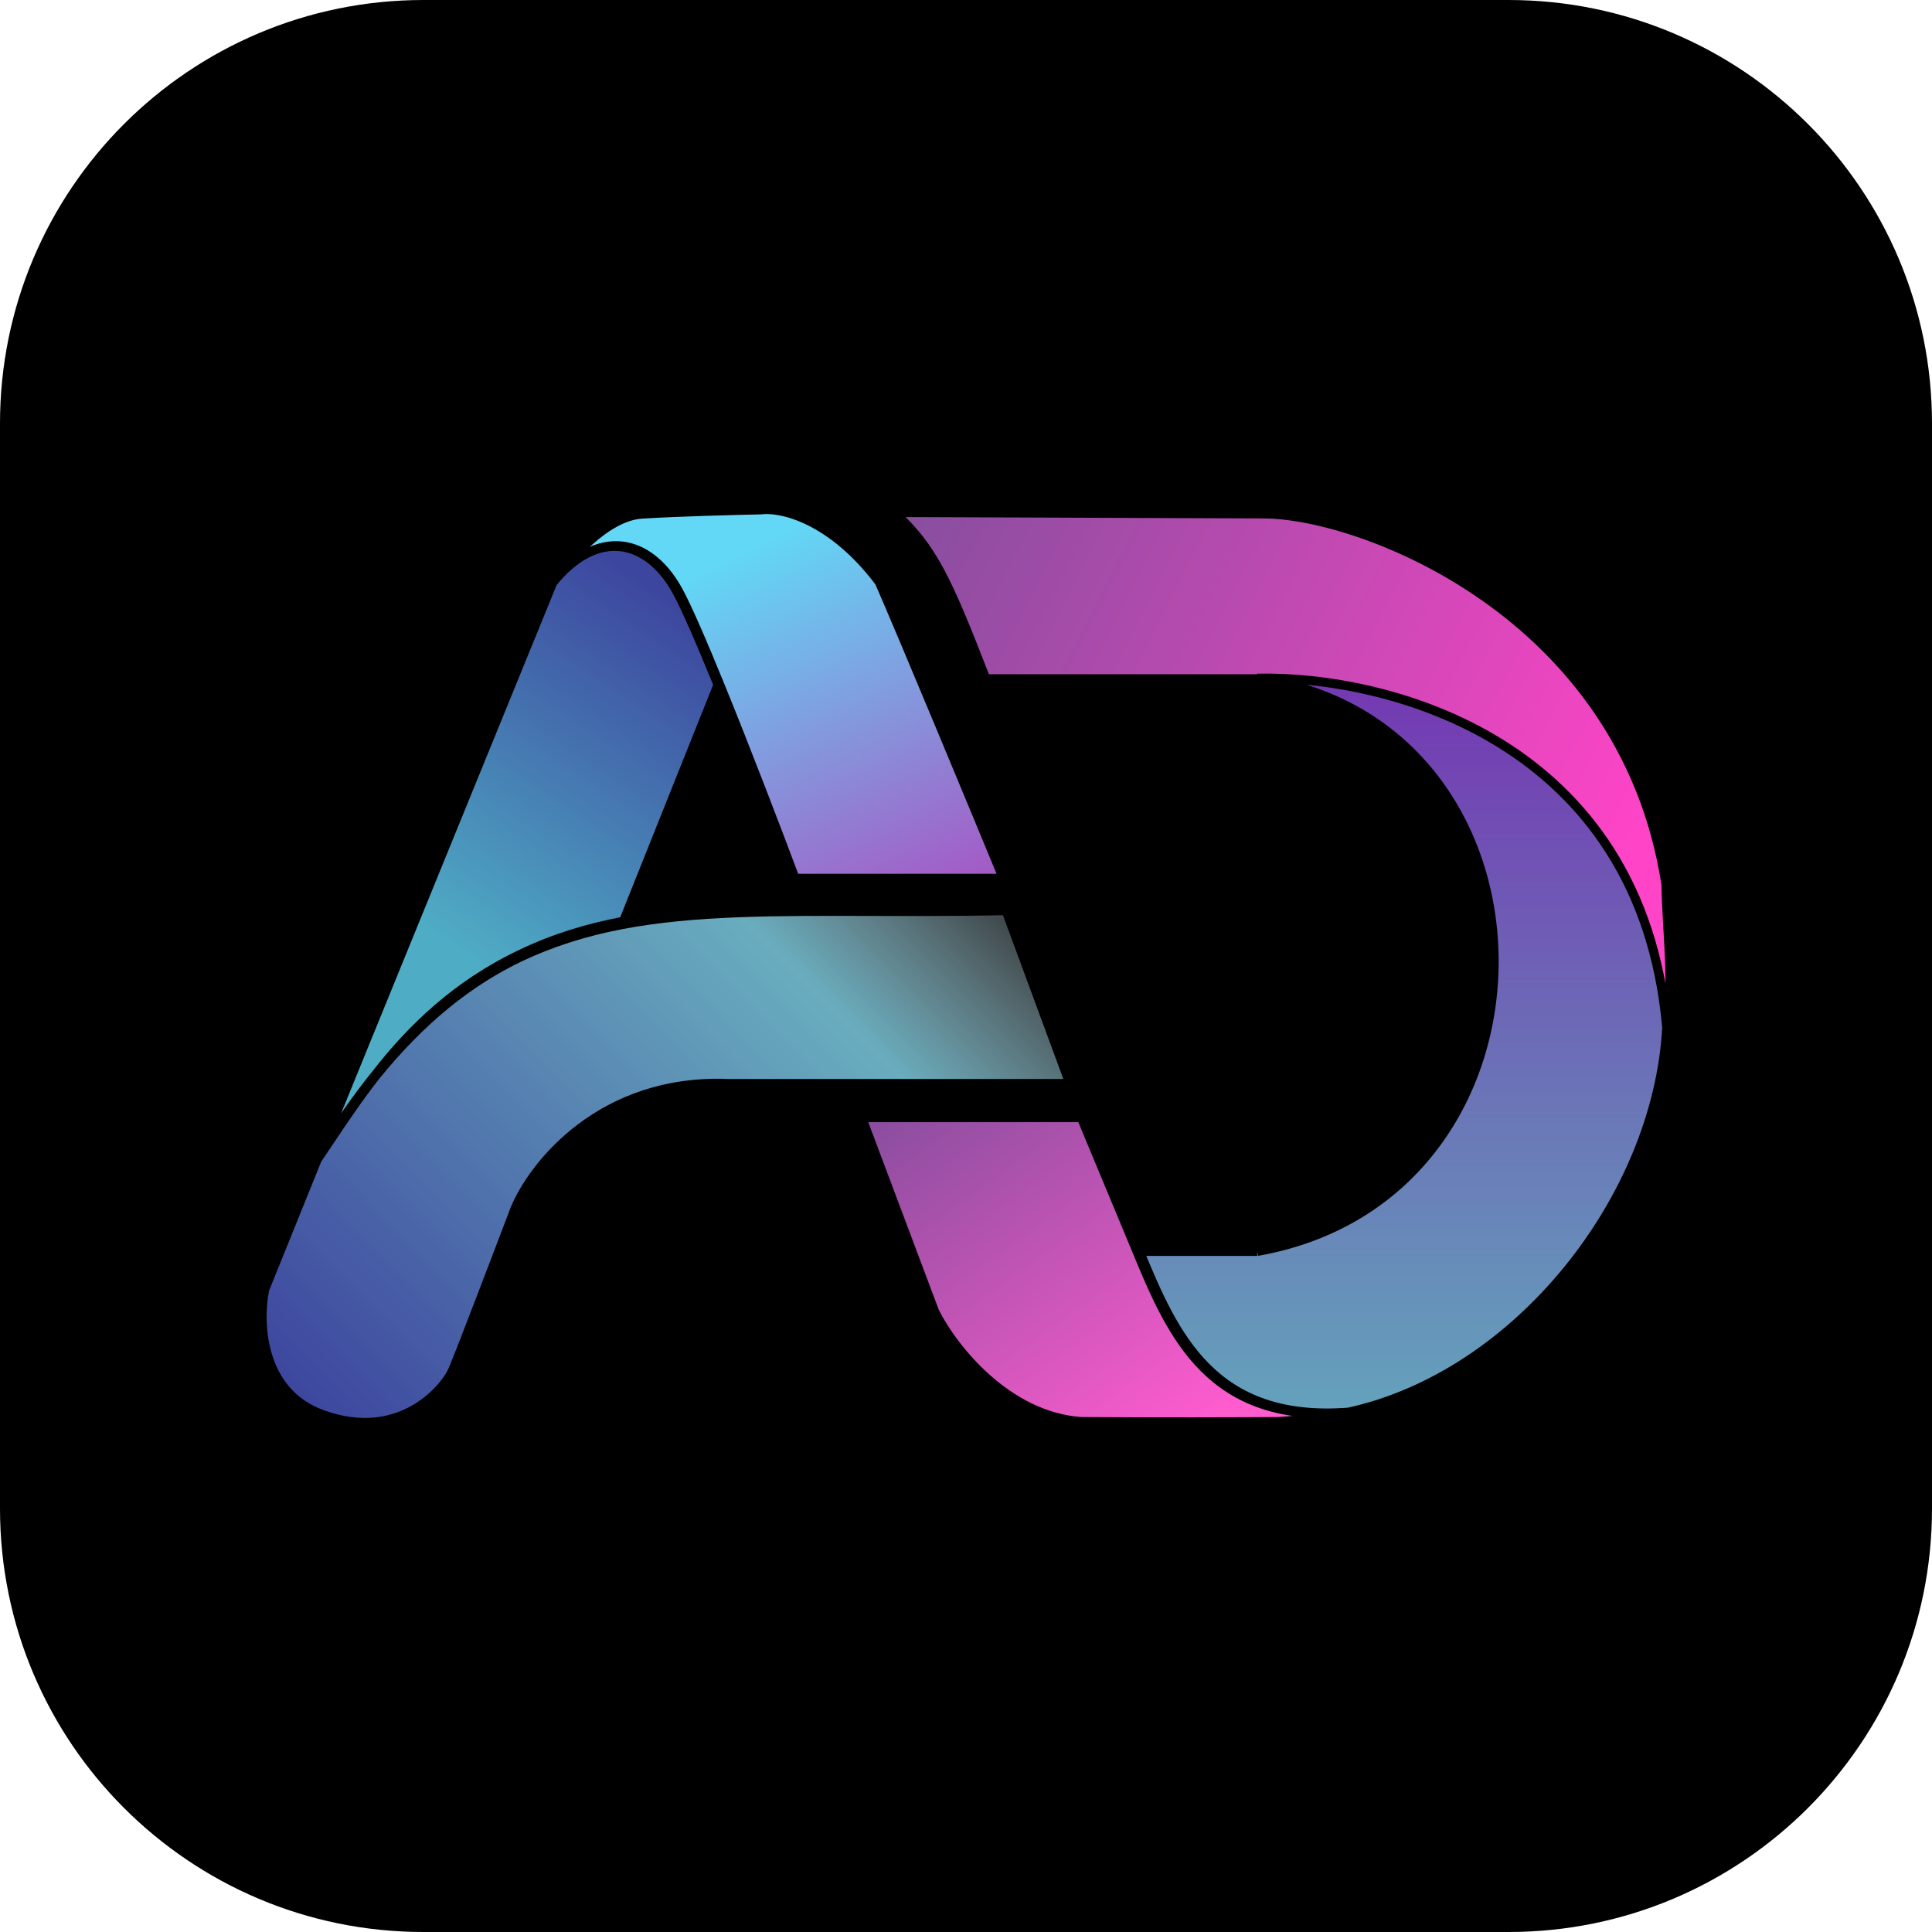
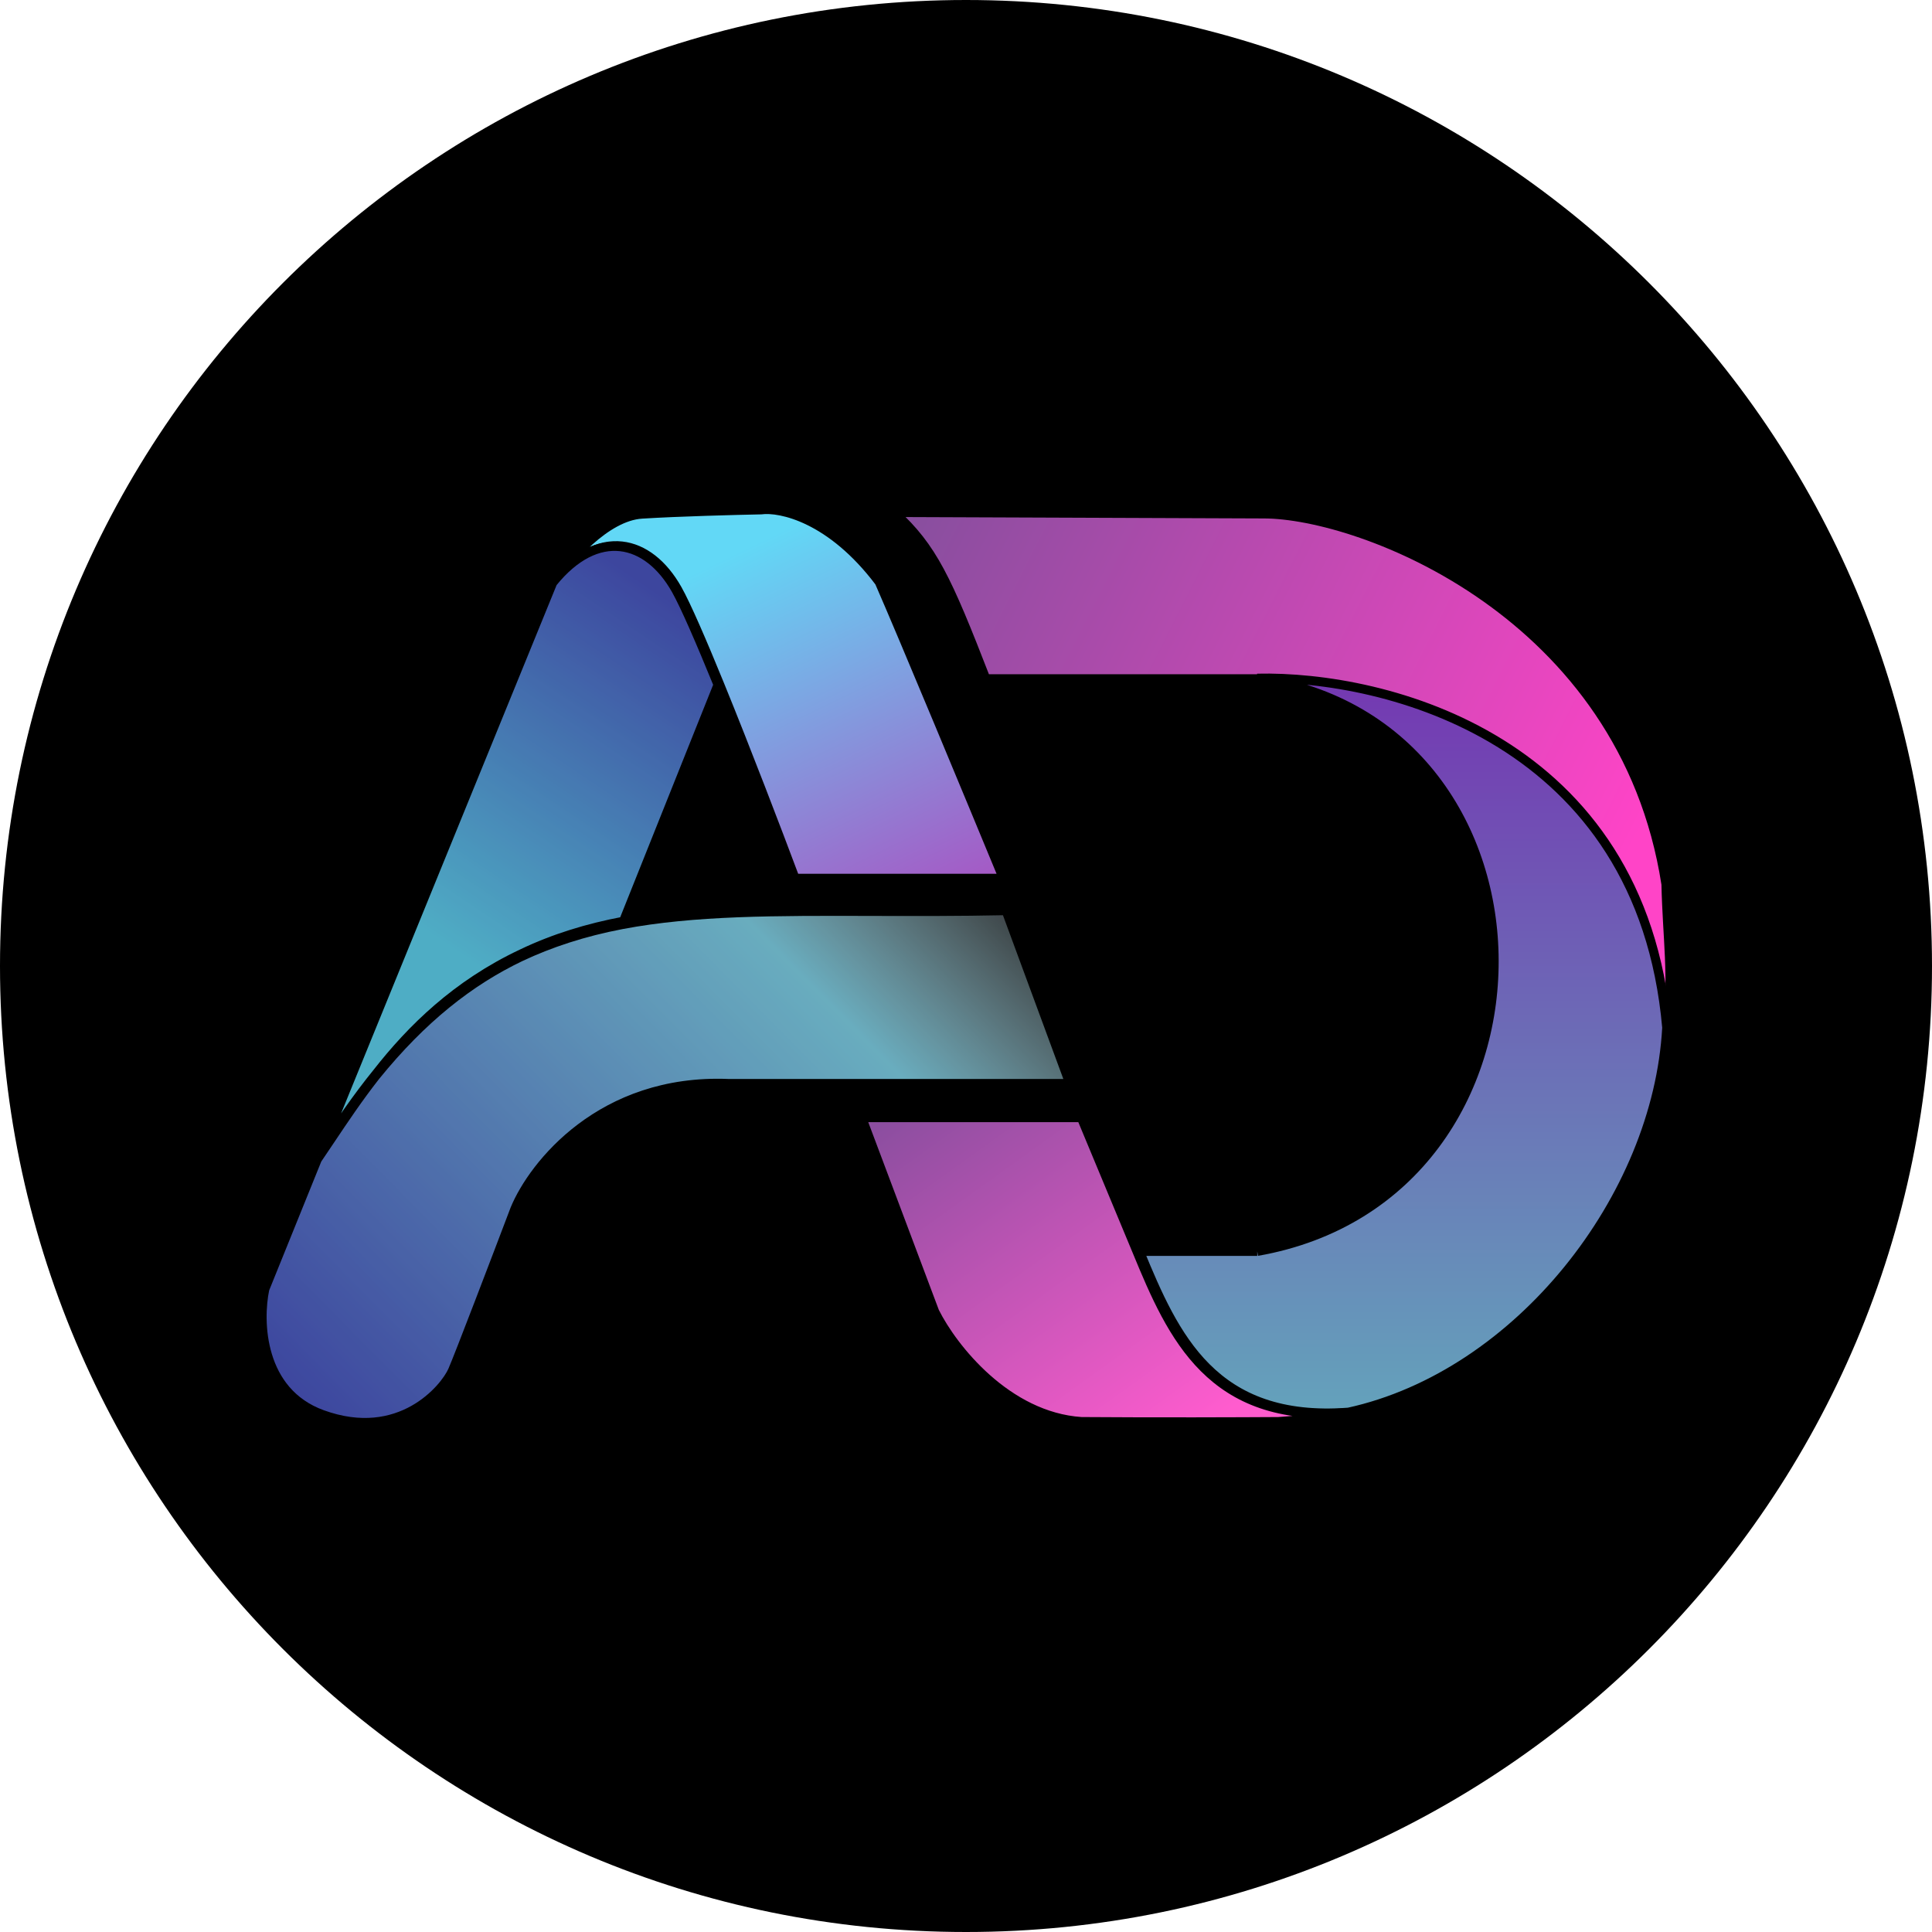
<svg xmlns="http://www.w3.org/2000/svg" width="146" height="146" viewBox="0 0 146 146" fill="none">
-   <rect width="146" height="146" rx="32" fill="black" />
+   <rect width="146" height="146" rx="73" fill="black" />
  <path d="M95.497 38.84L67.593 38.732C70.485 41.41 71.546 43.665 74.502 51.291H94.631C104.277 51.068 124.051 56.086 125.976 77.937C126.479 73.869 125.976 70.814 125.891 66.823C122.722 46.319 102.817 38.84 95.497 38.84Z" fill="url(#paint0_linear_3322_26)" stroke="black" stroke-width="0.676" />
  <path d="M101.909 106.721C91.679 107.502 88.743 100.964 86.109 94.563H95.009C118.95 90.359 118.799 54.656 95.009 51.254C104.656 51.031 124.032 55.807 125.957 77.659C125.263 90.487 114.752 103.906 101.909 106.721Z" fill="url(#paint1_linear_3322_26)" />
  <path d="M86.109 94.563C88.743 100.964 91.679 107.502 101.909 106.721C114.752 103.906 125.263 90.487 125.957 77.659C124.032 55.807 104.656 51.031 95.009 51.254C118.799 54.656 118.95 90.359 95.009 94.563M86.109 94.563C86.109 94.563 91.387 94.563 95.009 94.563M86.109 94.563H95.009" stroke="black" stroke-width="0.69" />
  <path d="M101.739 106.76C91.509 107.541 88.573 101.003 85.939 94.603L81.717 84.454H65.114L70.631 99.129C72.005 101.878 76.094 107.055 81.717 107.43C87.287 107.473 93.965 107.448 96.607 107.43C97.73 107.359 100.329 107.124 101.739 106.76Z" fill="url(#paint2_linear_3322_26)" stroke="black" stroke-width="0.69" />
  <path fill-rule="evenodd" clip-rule="evenodd" d="M24.99 86.102C24.99 86.102 24.991 86.102 24.99 86.102C24.64 86.625 24.302 87.131 23.972 87.613C25.441 85.223 26.905 83.137 28.381 81.317C27.086 82.969 25.99 84.608 24.99 86.102ZM28.381 81.317C30.972 78.012 34.356 74.655 39.347 72.306C35.477 74.153 31.895 76.983 28.381 81.317ZM47.002 69.868C44.302 70.381 41.768 71.151 39.347 72.306C41.56 71.265 44.088 70.421 47.002 69.868Z" fill="url(#paint3_linear_3322_26)" />
  <path fill-rule="evenodd" clip-rule="evenodd" d="M24.99 86.102C24.99 86.102 24.991 86.102 24.99 86.102C24.64 86.625 24.302 87.131 23.972 87.613C25.441 85.223 26.905 83.137 28.381 81.317C27.086 82.969 25.99 84.608 24.99 86.102ZM28.381 81.317C30.972 78.012 34.356 74.655 39.347 72.306C35.477 74.153 31.895 76.983 28.381 81.317ZM47.002 69.868C44.302 70.381 41.768 71.151 39.347 72.306C41.56 71.265 44.088 70.421 47.002 69.868Z" fill="url(#paint4_linear_3322_26)" />
  <path fill-rule="evenodd" clip-rule="evenodd" d="M24.99 86.102C24.99 86.102 24.991 86.102 24.99 86.102C24.64 86.625 24.302 87.131 23.972 87.613C25.441 85.223 26.905 83.137 28.381 81.317C27.086 82.969 25.99 84.608 24.99 86.102ZM28.381 81.317C30.972 78.012 34.356 74.655 39.347 72.306C35.477 74.153 31.895 76.983 28.381 81.317ZM47.002 69.868C44.302 70.381 41.768 71.151 39.347 72.306C41.56 71.265 44.088 70.421 47.002 69.868Z" fill="url(#paint5_linear_3322_26)" />
  <path fill-rule="evenodd" clip-rule="evenodd" d="M24.99 86.102C24.99 86.102 24.991 86.102 24.99 86.102C24.64 86.625 24.302 87.131 23.972 87.613C25.441 85.223 26.905 83.137 28.381 81.317C27.086 82.969 25.99 84.608 24.99 86.102ZM28.381 81.317C30.972 78.012 34.356 74.655 39.347 72.306C35.477 74.153 31.895 76.983 28.381 81.317ZM47.002 69.868C44.302 70.381 41.768 71.151 39.347 72.306C41.56 71.265 44.088 70.421 47.002 69.868Z" fill="black" fill-opacity="0.2" />
  <path d="M80.851 81.882L76.031 68.814C72.403 68.89 69.026 68.88 65.863 68.871C58.598 68.851 52.459 68.833 47.002 69.868C44.088 70.421 41.56 71.265 39.347 72.306C35.477 74.153 31.895 76.983 28.381 81.317C27.086 82.969 25.99 84.608 24.99 86.102C24.64 86.625 24.302 87.131 23.972 87.613L20.008 97.414C19.491 99.86 19.633 105.18 24.347 106.894C30.238 109.036 33.612 104.912 34.201 103.573C34.673 102.502 37.54 94.986 38.915 91.362C40.289 88.041 45.438 81.496 55.036 81.882L80.851 81.882Z" fill="url(#paint6_linear_3322_26)" />
  <path d="M80.851 81.882L76.031 68.814C72.403 68.89 69.026 68.88 65.863 68.871C58.598 68.851 52.459 68.833 47.002 69.868C44.088 70.421 41.56 71.265 39.347 72.306C35.477 74.153 31.895 76.983 28.381 81.317C27.086 82.969 25.99 84.608 24.99 86.102C24.64 86.625 24.302 87.131 23.972 87.613L20.008 97.414C19.491 99.86 19.633 105.18 24.347 106.894C30.238 109.036 33.612 104.912 34.201 103.573C34.673 102.502 37.54 94.986 38.915 91.362C40.289 88.041 45.438 81.496 55.036 81.882L80.851 81.882Z" fill="url(#paint7_linear_3322_26)" />
  <path d="M80.851 81.882L76.031 68.814C72.403 68.89 69.026 68.88 65.863 68.871C58.598 68.851 52.459 68.833 47.002 69.868C44.088 70.421 41.56 71.265 39.347 72.306C35.477 74.153 31.895 76.983 28.381 81.317C27.086 82.969 25.99 84.608 24.99 86.102C24.64 86.625 24.302 87.131 23.972 87.613L20.008 97.414C19.491 99.86 19.633 105.18 24.347 106.894C30.238 109.036 33.612 104.912 34.201 103.573C34.673 102.502 37.54 94.986 38.915 91.362C40.289 88.041 45.438 81.496 55.036 81.882L80.851 81.882Z" fill="url(#paint8_linear_3322_26)" />
  <path d="M80.851 81.882L76.031 68.814C72.403 68.89 69.026 68.88 65.863 68.871C58.598 68.851 52.459 68.833 47.002 69.868C44.088 70.421 41.56 71.265 39.347 72.306C35.477 74.153 31.895 76.983 28.381 81.317C27.086 82.969 25.99 84.608 24.99 86.102C24.64 86.625 24.302 87.131 23.972 87.613L20.008 97.414C19.491 99.86 19.633 105.18 24.347 106.894C30.238 109.036 33.612 104.912 34.201 103.573C34.673 102.502 37.54 94.986 38.915 91.362C40.289 88.041 45.438 81.496 55.036 81.882L80.851 81.882Z" fill="black" fill-opacity="0.2" />
  <path d="M24.99 86.102C24.99 86.102 24.991 86.102 24.99 86.102ZM24.99 86.102C24.64 86.625 24.302 87.131 23.972 87.613M24.99 86.102C25.99 84.608 27.086 82.969 28.381 81.317M23.972 87.613C25.441 85.223 26.905 83.137 28.381 81.317M23.972 87.613L20.008 97.414C19.491 99.86 19.633 105.18 24.347 106.894C30.238 109.036 33.612 104.912 34.201 103.573C34.673 102.502 37.54 94.986 38.915 91.362C40.289 88.041 45.438 81.496 55.036 81.882M28.381 81.317C30.972 78.012 34.356 74.655 39.347 72.306M28.381 81.317C31.895 76.983 35.477 74.153 39.347 72.306M39.347 72.306C41.768 71.151 44.302 70.381 47.002 69.868M39.347 72.306C41.56 71.265 44.088 70.421 47.002 69.868M47.002 69.868C52.459 68.833 58.598 68.851 65.863 68.871C69.026 68.88 72.403 68.89 76.031 68.814L80.851 81.882M80.851 81.882L55.036 81.882M80.851 81.882C76.281 81.882 64.719 81.882 55.036 81.882" stroke="black" stroke-width="0.69" />
  <path d="M48.511 38.848C45.769 39.019 42.941 42.347 41.87 43.989C45.244 39.812 49.047 40.722 51.189 44.525C51.868 45.73 53.051 48.464 54.372 51.702C56.386 56.638 58.721 62.743 60.08 66.377H75.826C73.451 60.628 68.253 48.103 66.453 43.989C62.811 39.148 58.973 38.33 57.509 38.526C55.652 38.562 51.253 38.676 48.511 38.848Z" fill="url(#paint9_linear_3322_26)" />
  <path d="M48.511 38.848C45.769 39.019 42.941 42.347 41.87 43.989C45.244 39.812 49.047 40.722 51.189 44.525C51.868 45.73 53.051 48.464 54.372 51.702C56.386 56.638 58.721 62.743 60.08 66.377H75.826C73.451 60.628 68.253 48.103 66.453 43.989C62.811 39.148 58.973 38.33 57.509 38.526C55.652 38.562 51.253 38.676 48.511 38.848Z" fill="url(#paint10_linear_3322_26)" />
  <path d="M48.511 38.848C45.769 39.019 42.941 42.347 41.87 43.989C45.244 39.812 49.047 40.722 51.189 44.525C51.868 45.73 53.051 48.464 54.372 51.702C56.386 56.638 58.721 62.743 60.08 66.377H75.826C73.451 60.628 68.253 48.103 66.453 43.989C62.811 39.148 58.973 38.33 57.509 38.526C55.652 38.562 51.253 38.676 48.511 38.848Z" fill="url(#paint11_linear_3322_26)" />
  <path d="M48.511 38.848C45.769 39.019 42.941 42.347 41.87 43.989C45.244 39.812 49.047 40.722 51.189 44.525C51.868 45.73 53.051 48.464 54.372 51.702C56.386 56.638 58.721 62.743 60.08 66.377H75.826C73.451 60.628 68.253 48.103 66.453 43.989C62.811 39.148 58.973 38.33 57.509 38.526C55.652 38.562 51.253 38.676 48.511 38.848Z" stroke="black" stroke-width="0.69" />
  <path fill-rule="evenodd" clip-rule="evenodd" d="M25.107 85.853C25.107 85.853 25.107 85.852 25.107 85.853C24.757 86.376 24.419 86.882 24.088 87.363C25.557 84.974 27.021 82.888 28.497 81.067C27.203 82.719 26.106 84.359 25.107 85.853ZM28.497 81.067C31.088 77.762 34.473 74.405 39.464 72.056C35.594 73.903 32.012 76.733 28.497 81.067ZM47.118 69.619C44.418 70.131 41.884 70.901 39.464 72.056C41.676 71.015 44.204 70.172 47.118 69.619Z" fill="url(#paint12_linear_3322_26)" />
  <path fill-rule="evenodd" clip-rule="evenodd" d="M25.107 85.853C25.107 85.853 25.107 85.852 25.107 85.853C24.757 86.376 24.419 86.882 24.088 87.363C25.557 84.974 27.021 82.888 28.497 81.067C27.203 82.719 26.106 84.359 25.107 85.853ZM28.497 81.067C31.088 77.762 34.473 74.405 39.464 72.056C35.594 73.903 32.012 76.733 28.497 81.067ZM47.118 69.619C44.418 70.131 41.884 70.901 39.464 72.056C41.676 71.015 44.204 70.172 47.118 69.619Z" fill="black" fill-opacity="0.2" />
  <path d="M24.088 87.363C25.557 84.974 27.021 82.888 28.497 81.067C31.088 77.762 34.473 74.405 39.464 72.056C41.884 70.901 44.418 70.131 47.118 69.619L54.264 51.747C52.944 48.509 51.761 45.775 51.082 44.57C48.939 40.767 45.137 39.857 41.763 44.034L24.088 87.363Z" fill="url(#paint13_linear_3322_26)" />
  <path d="M24.088 87.363C25.557 84.974 27.021 82.888 28.497 81.067C31.088 77.762 34.473 74.405 39.464 72.056C41.884 70.901 44.418 70.131 47.118 69.619L54.264 51.747C52.944 48.509 51.761 45.775 51.082 44.57C48.939 40.767 45.137 39.857 41.763 44.034L24.088 87.363Z" fill="black" fill-opacity="0.2" />
  <path d="M25.107 85.853C25.107 85.853 25.107 85.852 25.107 85.853ZM25.107 85.853C24.757 86.376 24.419 86.882 24.088 87.363M25.107 85.853C26.106 84.359 27.203 82.719 28.497 81.067M24.088 87.363C25.557 84.974 27.021 82.888 28.497 81.067M24.088 87.363L41.763 44.034C45.137 39.857 48.939 40.767 51.082 44.57C51.761 45.775 52.944 48.509 54.264 51.747L47.118 69.619M28.497 81.067C31.088 77.762 34.473 74.405 39.464 72.056M28.497 81.067C32.012 76.733 35.594 73.903 39.464 72.056M39.464 72.056C41.884 70.901 44.418 70.131 47.118 69.619M39.464 72.056C41.676 71.015 44.204 70.172 47.118 69.619" stroke="black" stroke-width="0.69" />
  <defs>
    <linearGradient id="paint0_linear_3322_26" x1="69.575" y1="38.732" x2="122.544" y2="65.619" gradientUnits="userSpaceOnUse">
      <stop stop-color="#894E9F" />
      <stop offset="1" stop-color="#FF44C7" />
    </linearGradient>
    <linearGradient id="paint1_linear_3322_26" x1="106.033" y1="51.247" x2="106.033" y2="106.784" gradientUnits="userSpaceOnUse">
      <stop stop-color="#7438B2" />
      <stop offset="1" stop-color="#64A2BB" />
    </linearGradient>
    <linearGradient id="paint2_linear_3322_26" x1="72.452" y1="80.812" x2="91.626" y2="107.484" gradientUnits="userSpaceOnUse">
      <stop stop-color="#8C4EA0" />
      <stop offset="1" stop-color="#FF5CCE" />
    </linearGradient>
    <linearGradient id="paint3_linear_3322_26" x1="23.82" y1="107.457" x2="77.593" y2="54.219" gradientUnits="userSpaceOnUse">
      <stop stop-color="#4C57C6" />
      <stop offset="0.659" stop-color="#83D8EE" />
      <stop offset="0.954" stop-color="white" stop-opacity="0" />
    </linearGradient>
    <linearGradient id="paint4_linear_3322_26" x1="123.172" y1="90.532" x2="99.07" y2="86.676" gradientUnits="userSpaceOnUse">
      <stop stop-color="#4C57C6" />
      <stop offset="0.659" stop-color="#83D8EE" />
      <stop offset="0.954" stop-color="white" stop-opacity="0" />
    </linearGradient>
    <linearGradient id="paint5_linear_3322_26" x1="121.833" y1="47.739" x2="105.765" y2="83.57" gradientUnits="userSpaceOnUse">
      <stop stop-color="#EEA7D3" />
      <stop offset="0.423" stop-color="#A657C4" />
      <stop offset="1" stop-color="#AB57C4" stop-opacity="0" />
    </linearGradient>
    <linearGradient id="paint6_linear_3322_26" x1="23.82" y1="107.457" x2="77.593" y2="54.219" gradientUnits="userSpaceOnUse">
      <stop stop-color="#4C57C6" />
      <stop offset="0.659" stop-color="#83D8EE" />
      <stop offset="0.954" stop-color="white" stop-opacity="0" />
    </linearGradient>
    <linearGradient id="paint7_linear_3322_26" x1="123.172" y1="90.532" x2="99.07" y2="86.676" gradientUnits="userSpaceOnUse">
      <stop stop-color="#4C57C6" />
      <stop offset="0.659" stop-color="#83D8EE" />
      <stop offset="0.954" stop-color="white" stop-opacity="0" />
    </linearGradient>
    <linearGradient id="paint8_linear_3322_26" x1="121.833" y1="47.739" x2="105.765" y2="83.57" gradientUnits="userSpaceOnUse">
      <stop stop-color="#EEA7D3" />
      <stop offset="0.423" stop-color="#A657C4" />
      <stop offset="1" stop-color="#AB57C4" stop-opacity="0" />
    </linearGradient>
    <linearGradient id="paint9_linear_3322_26" x1="24.044" y1="107.162" x2="77.817" y2="53.925" gradientUnits="userSpaceOnUse">
      <stop stop-color="#4C57C6" />
      <stop offset="0.659" stop-color="#83D8EE" />
      <stop offset="0.954" stop-color="white" stop-opacity="0" />
    </linearGradient>
    <linearGradient id="paint10_linear_3322_26" x1="123.395" y1="90.238" x2="99.294" y2="86.382" gradientUnits="userSpaceOnUse">
      <stop stop-color="#4C57C6" />
      <stop offset="0.659" stop-color="#83D8EE" />
      <stop offset="0.954" stop-color="white" stop-opacity="0" />
    </linearGradient>
    <linearGradient id="paint11_linear_3322_26" x1="62.383" y1="38.5" x2="75.826" y2="66.35" gradientUnits="userSpaceOnUse">
      <stop stop-color="#62D8F6" />
      <stop offset="1" stop-color="#A657C4" />
    </linearGradient>
    <linearGradient id="paint12_linear_3322_26" x1="29.337" y1="79.847" x2="51.992" y2="46.052" gradientUnits="userSpaceOnUse">
      <stop offset="0.233" stop-color="#62D8F6" />
      <stop offset="1" stop-color="#4C57C6" />
    </linearGradient>
    <linearGradient id="paint13_linear_3322_26" x1="29.337" y1="79.847" x2="51.992" y2="46.052" gradientUnits="userSpaceOnUse">
      <stop offset="0.233" stop-color="#62D8F6" />
      <stop offset="1" stop-color="#4C57C6" />
    </linearGradient>
  </defs>
</svg>
